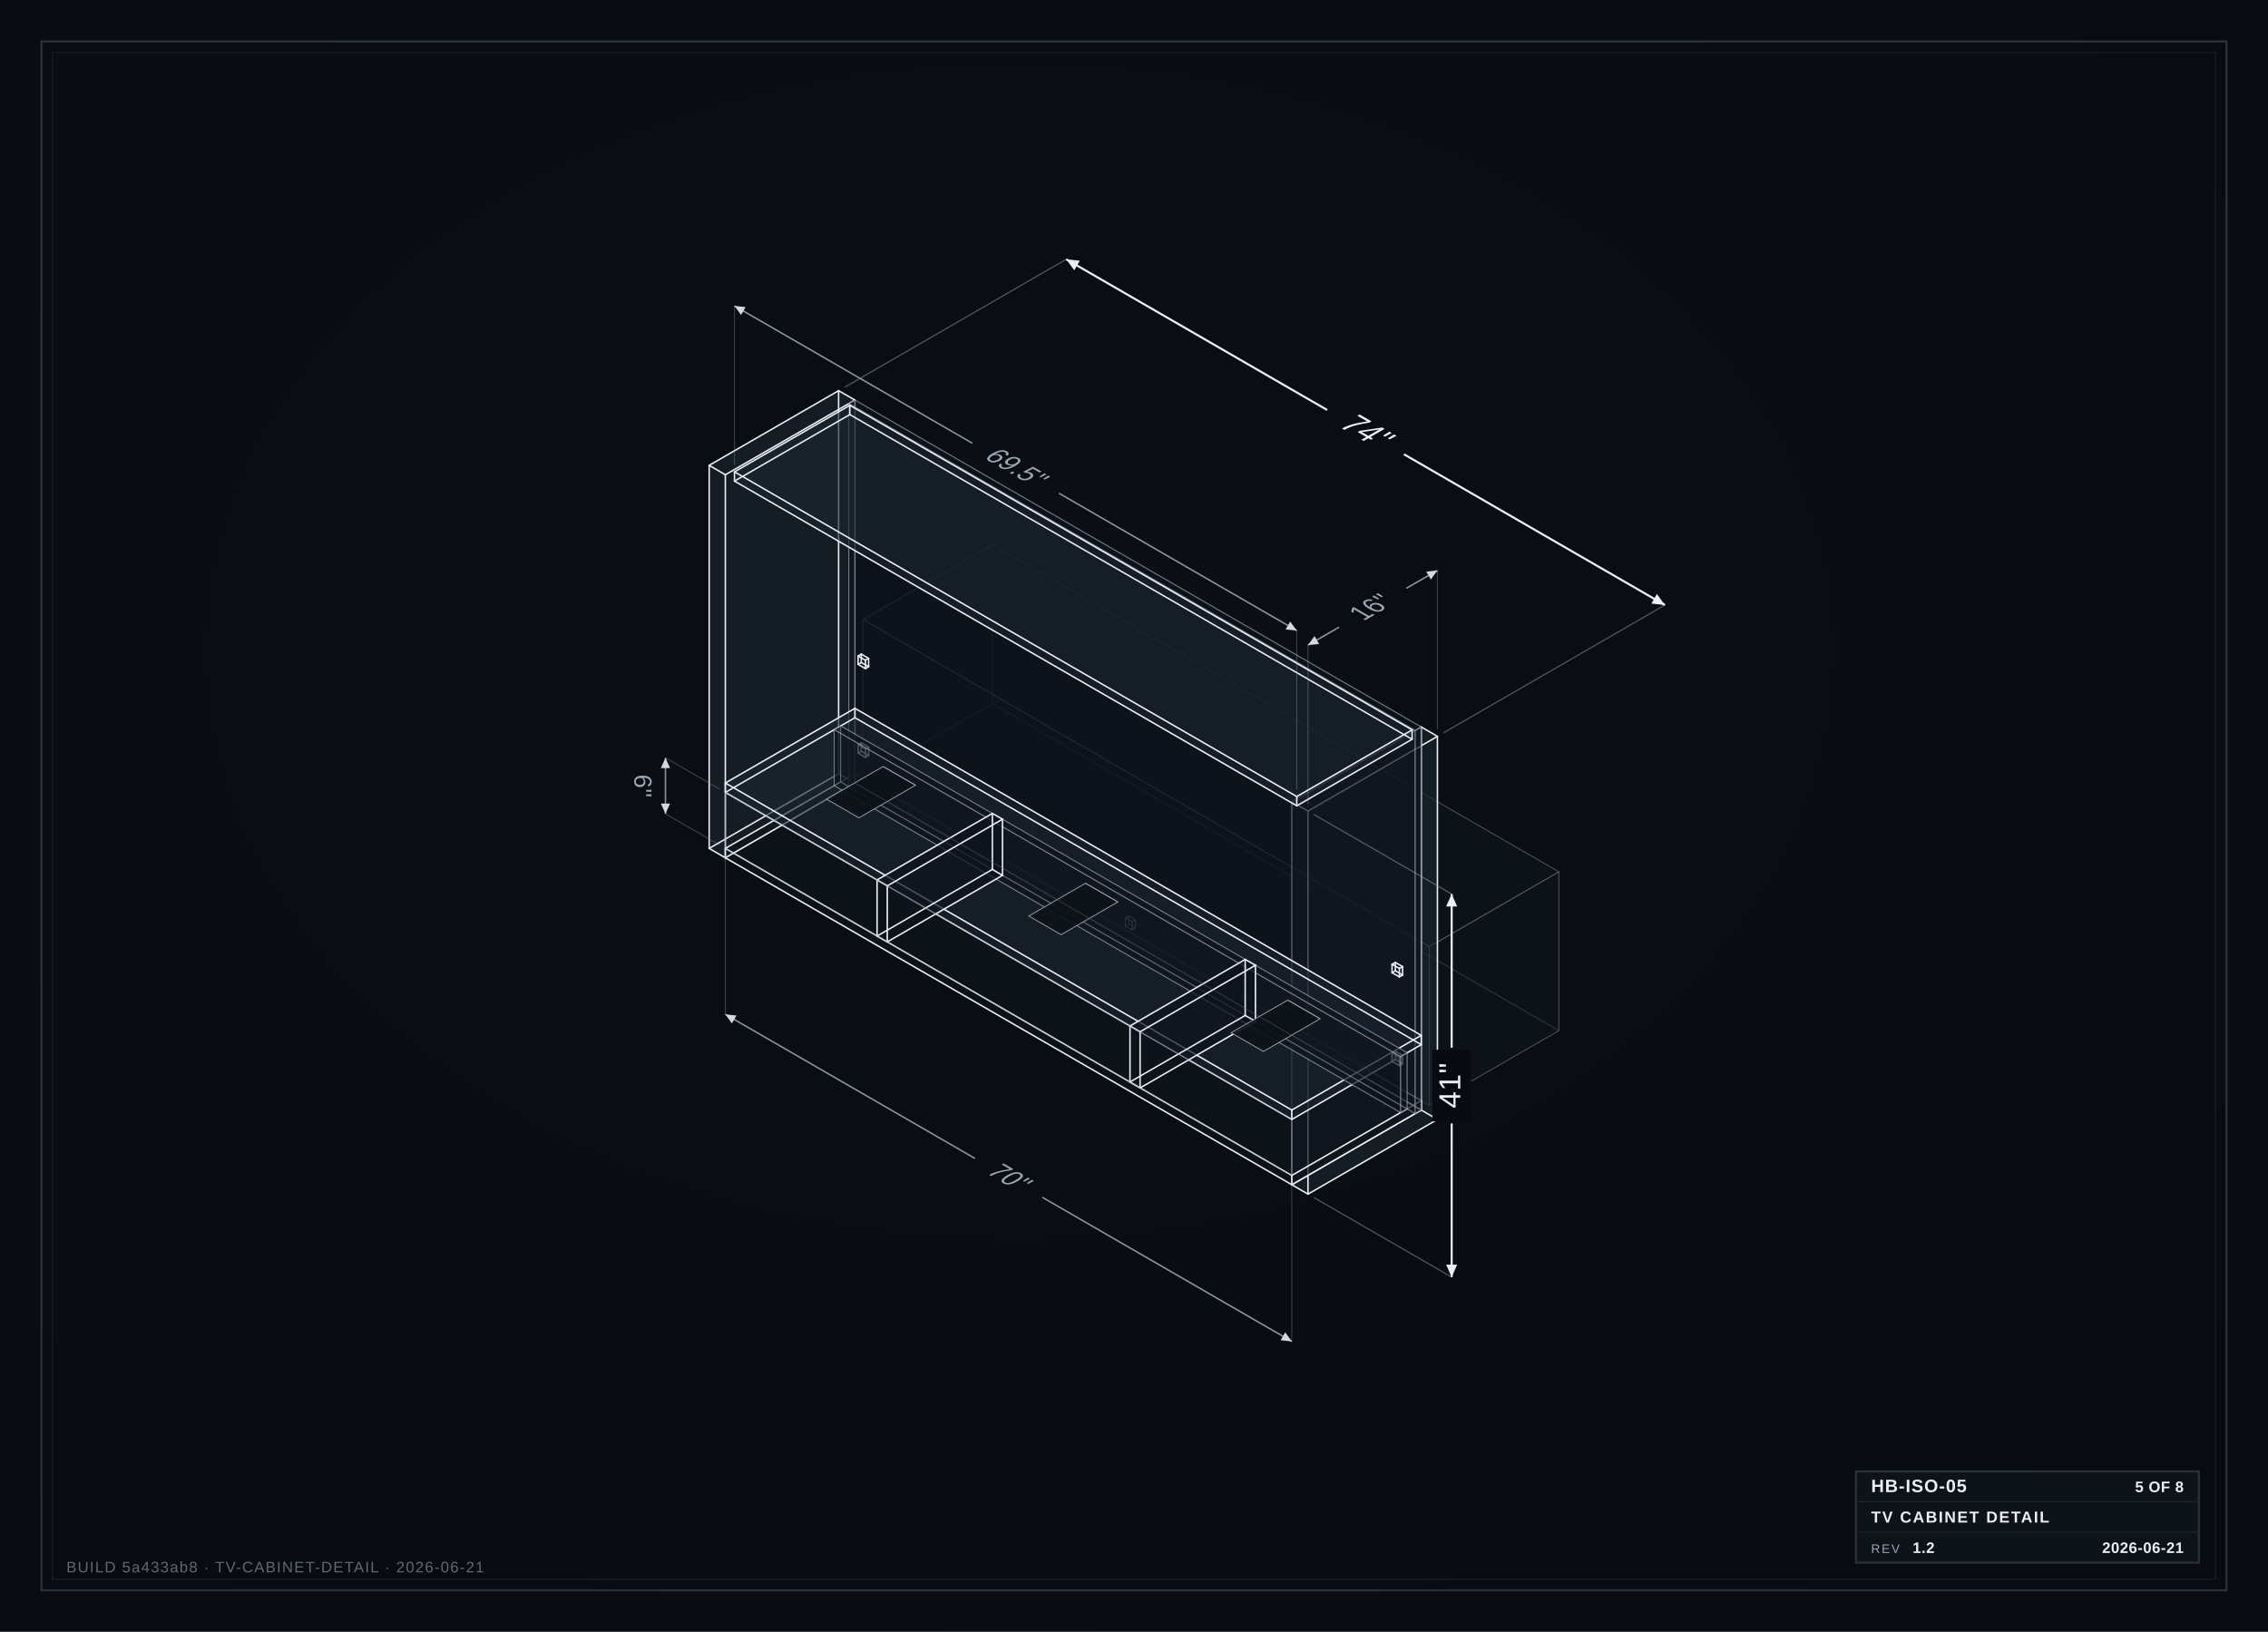
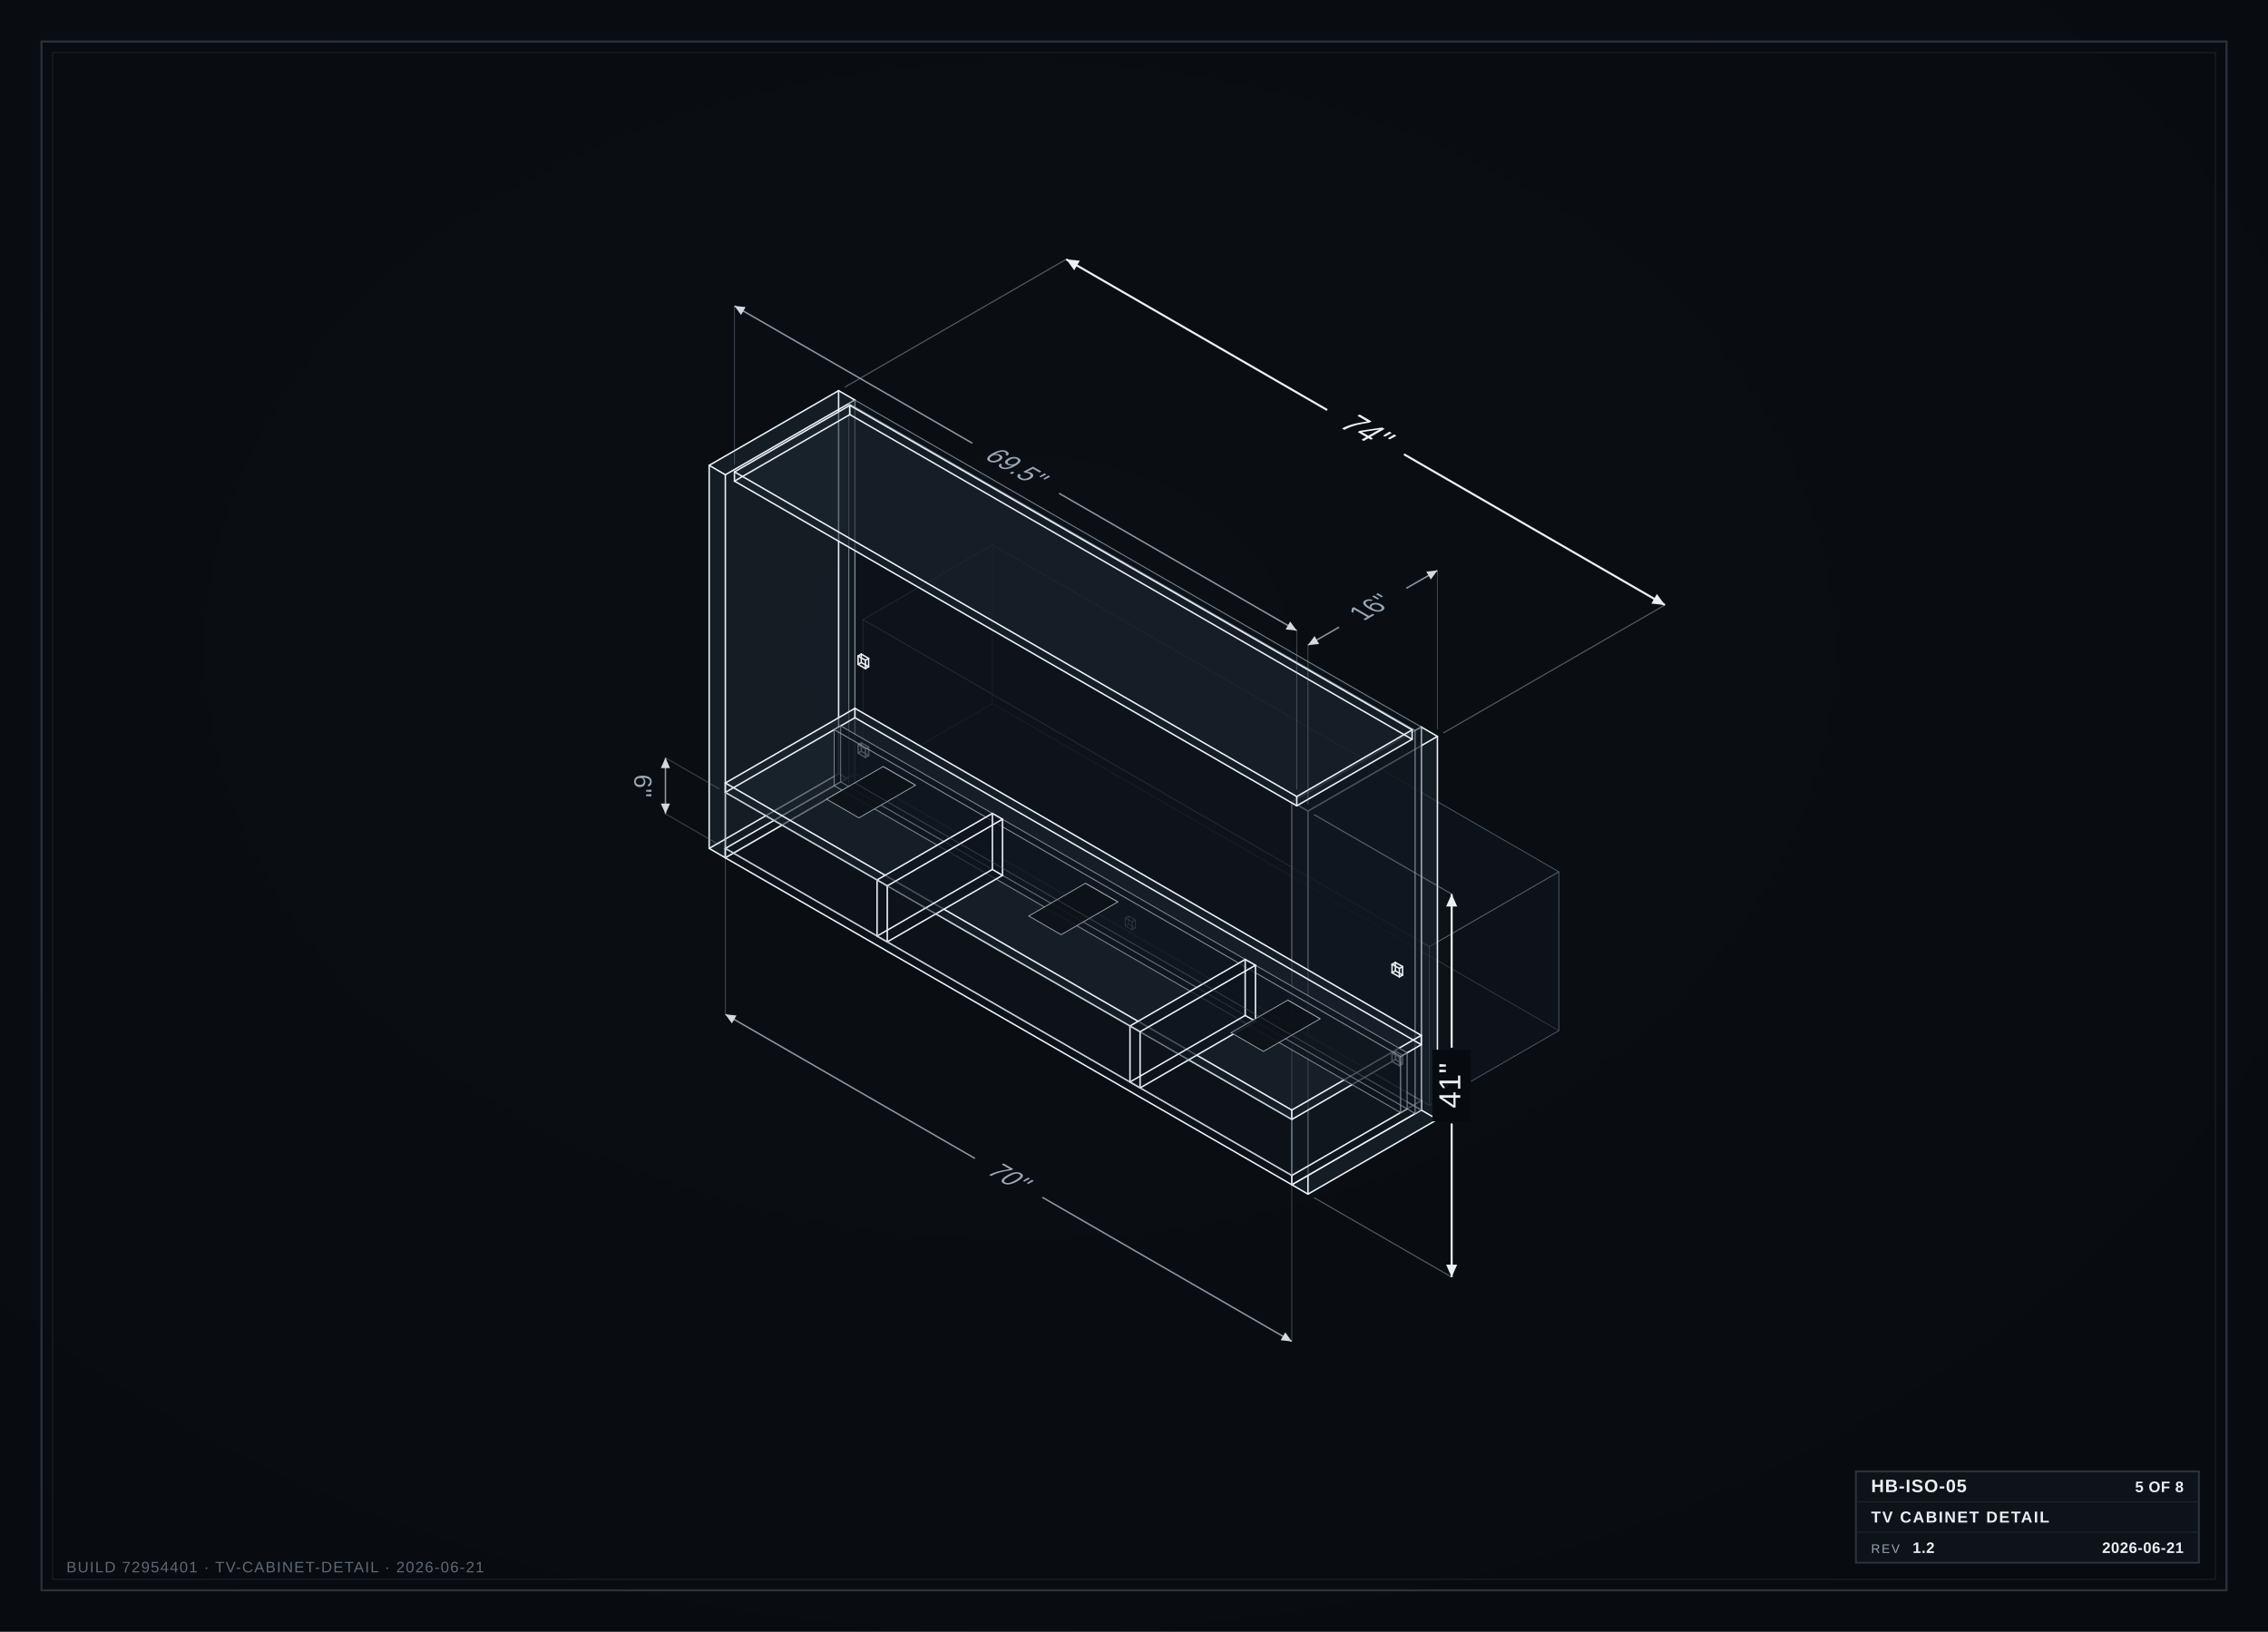
<svg xmlns="http://www.w3.org/2000/svg" viewBox="0 0 1640 1180" data-bf-class="new-world-isometric" data-bf-sheet="tv-cabinet-detail" data-bf-view="iso-top">
  <defs>
    <radialGradient id="bg" cx="0.45" cy="0.4" r="0.95">
      <stop offset="0" stop-color="#0B0F14" />
      <stop offset="1" stop-color="#070A0F" />
    </radialGradient>
    <marker id="dimArrow-primary" markerWidth="11" markerHeight="10" refX="9" refY="4" orient="auto-start-reverse" markerUnits="userSpaceOnUse">
      <path d="M0,0 L9,4 L0,8 Z" fill="#EAF0F6" />
    </marker>
    <marker id="dimArrow-secondary" markerWidth="9.4" markerHeight="8.6" refX="7.4" refY="3.3" orient="auto-start-reverse" markerUnits="userSpaceOnUse">
      <path d="M0,0 L7.4,3.3 L0,6.6 Z" fill="#EAF0F6" />
    </marker>
    <marker id="dimArrow-tight" markerWidth="8" markerHeight="7.4" refX="6" refY="2.7" orient="auto-start-reverse" markerUnits="userSpaceOnUse">
      <path d="M0,0 L6,2.7 L0,5.4 Z" fill="#EAF0F6" />
    </marker>
    <marker id="dimArrow-micro" markerWidth="7" markerHeight="6.4" refX="5" refY="2.2" orient="auto-start-reverse" markerUnits="userSpaceOnUse">
      <path d="M0,0 L5,2.2 L0,4.4 Z" fill="#EAF0F6" />
    </marker>
    <style>
      .face   { fill:#1B2530; fill-opacity:0.62; stroke:#9AA6B4; stroke-width:0.5; stroke-opacity:0.5; stroke-linejoin:round; }
      .faceDk { fill:#0E141C; fill-opacity:0.72; stroke:#9AA6B4; stroke-width:0.5; stroke-opacity:0.4; stroke-linejoin:round; }
      .spk    { fill:#0E1218; fill-opacity:0.92; stroke:#9AA6B4; stroke-width:0.6; }
      .metal  { fill:none; stroke:#8B95A1; stroke-width:0.9; }
      .edge   { stroke:#EAF0F6;  stroke-width:1.05; fill:none; stroke-linecap:round; stroke-linejoin:round; }
      .edgeS  { stroke:#9AA6B4; stroke-width:0.7;  fill:none; opacity:0.6; }
      .edgeF  { stroke:#5A6675; stroke-width:0.55; fill:none; opacity:0.5; }
      .explode { stroke:#9AA6B4; stroke-width:0.7; fill:none; stroke-dasharray:2 6; stroke-linecap:round; opacity:0.55; }
      .dimline-primary { stroke:#EAF0F6; stroke-width:1.5; }
      .dimline-secondary { stroke:#9AA6B4; stroke-width:1.05; opacity:0.9; }
      .dimline-tight { stroke:#9AA6B4; stroke-width:0.85; opacity:0.9; }
      .dimline-micro { stroke:#9AA6B4; stroke-width:0.7; opacity:0.9; }
      .ext-primary { stroke:#9AA6B4; stroke-width:0.8; opacity:0.5; }
      .ext-secondary { stroke:#9AA6B4; stroke-width:0.7; opacity:0.35; }
      .ext-tight { stroke:#9AA6B4; stroke-width:0.6; opacity:0.35; }
      .ext-micro { stroke:#9AA6B4; stroke-width:0.5; opacity:0.35; }
      .dimKnockout { fill:#070A0F; stroke:none; }
      /* dimension typography — the ONLY three sizes (07 §3B). The thin halo is ANTI-ALIAS support only, never
         line clearance: the dim line is broken around the number (or the number sits outside it), so no line
         ever runs beneath a glyph. */
      .dimtext { fill:#EAF0F6; font-family:"Helvetica Neue","Segoe UI",Arial,system-ui,sans-serif; letter-spacing:0.3px; paint-order:stroke; stroke:#070A0F; stroke-width:1.1px; }
      .dimP { font-size:22px; }
      .dimS { font-size:18px; fill:#9AA6B4; }
      .dimT { font-size:16px; fill:#9AA6B4; }
      .dimM { font-size:13px; fill:#9AA6B4; }
      /* COMPACT title-block typography (07 §3B): the drawing title lives ONLY here (no top sheet title); the
         title is class="ttl" so it is exempt from the descriptive-label scan and the proof's text.ttl probe. */
      .ttl   { fill:#EAF0F6;    font-family:"Helvetica Neue","Segoe UI",Arial,system-ui,sans-serif; font-size:11.5px; letter-spacing:1px; font-weight:600; }
      .tnum  { fill:#EAF0F6;    font-family:"Helvetica Neue","Segoe UI",Arial,system-ui,sans-serif; font-size:13px; letter-spacing:0.6px; font-weight:700; }
      .tlab  { fill:#9AA6B4; font-family:"Helvetica Neue","Segoe UI",Arial,system-ui,sans-serif; font-size:9px;  letter-spacing:1.1px; }
      .tval  { fill:#EAF0F6;    font-family:"Helvetica Neue","Segoe UI",Arial,system-ui,sans-serif; font-size:11px; letter-spacing:0.3px; font-weight:600; }
      .wm    { fill:#9AA6B4; font-family:"Helvetica Neue","Segoe UI",Arial,system-ui,sans-serif; font-size:11px; letter-spacing:0.8px; opacity:0.6; }
    </style>
  </defs>
  <rect x="0" y="0" width="1640" height="1180" fill="url(#bg)" />
  <rect x="30" y="30" width="1580" height="1120" fill="none" stroke="#2A323C" stroke-width="1.5" />
  <rect x="38" y="38" width="1564" height="1104" fill="none" stroke="#1A2029" stroke-width="0.8" />
  <g id="iso-model">
    <path d="M624,562.9 L1033.6,799.3 L1033.6,684.5 L624,448 Z" class="faceDk" />
    <path d="M1127.2,745.3 L1033.6,799.3 L1033.6,684.5 L1127.2,630.4 Z" class="faceDk" />
    <path d="M717.6,394 L1127.2,630.4 L1033.6,684.5 L624,448 Z" class="faceDk" />
    <line x1="717.6" y1="508.8" x2="1127.2" y2="745.3" class="edgeF" />
    <line x1="1127.2" y1="745.3" x2="1127.2" y2="630.4" class="edgeF" />
    <line x1="1127.2" y1="630.4" x2="717.6" y2="394" class="edgeF" />
    <line x1="717.6" y1="394" x2="717.6" y2="508.8" class="edgeF" />
    <line x1="624" y1="562.9" x2="1033.6" y2="799.3" class="edgeF" />
    <line x1="1033.6" y1="799.3" x2="1033.6" y2="684.5" class="edgeF" />
    <line x1="1033.6" y1="684.5" x2="624" y2="448" class="edgeF" />
    <line x1="624" y1="448" x2="624" y2="562.9" class="edgeF" />
    <line x1="717.6" y1="508.8" x2="624" y2="562.9" class="edgeF" />
    <line x1="1127.2" y1="745.3" x2="1033.6" y2="799.3" class="edgeF" />
    <line x1="1127.2" y1="630.4" x2="1033.6" y2="684.5" class="edgeF" />
    <line x1="717.6" y1="394" x2="624" y2="448" class="edgeF" />
    <path d="M512.8,613.5 L524.5,620.3 L524.5,343.3 L512.8,336.5 Z" class="face" />
    <path d="M618.2,566.2 L524.5,620.3 L524.5,343.3 L618.2,289.3 Z" class="face" />
    <path d="M606.4,282.5 L618.2,289.3 L524.5,343.3 L512.8,336.5 Z" class="face" />
    <line x1="606.4" y1="559.5" x2="618.2" y2="566.2" class="edge" />
    <line x1="618.2" y1="566.2" x2="618.2" y2="289.3" class="edge" />
    <line x1="618.2" y1="289.3" x2="606.4" y2="282.5" class="edge" />
    <line x1="606.4" y1="282.5" x2="606.4" y2="559.5" class="edge" />
    <line x1="512.8" y1="613.5" x2="524.5" y2="620.3" class="edge" />
    <line x1="524.5" y1="620.3" x2="524.5" y2="343.3" class="edge" />
    <line x1="524.5" y1="343.3" x2="512.8" y2="336.5" class="edge" />
    <line x1="512.8" y1="336.5" x2="512.8" y2="613.5" class="edge" />
    <line x1="606.4" y1="559.5" x2="512.8" y2="613.5" class="edge" />
    <line x1="618.2" y1="566.2" x2="524.5" y2="620.3" class="edge" />
    <line x1="618.2" y1="289.3" x2="524.5" y2="343.3" class="edge" />
    <line x1="606.4" y1="282.5" x2="512.8" y2="336.5" class="edge" />
    <path d="M934.1,856.7 L945.8,863.5 L945.8,586.5 L934.1,579.8 Z" class="face" />
    <path d="M1039.4,809.5 L945.8,863.5 L945.8,586.5 L1039.4,532.5 Z" class="face" />
    <path d="M1027.7,525.7 L1039.4,532.5 L945.8,586.5 L934.1,579.8 Z" class="face" />
    <line x1="1027.7" y1="802.7" x2="1039.4" y2="809.5" class="edge" />
    <line x1="1039.4" y1="809.5" x2="1039.4" y2="532.5" class="edge" />
    <line x1="1039.4" y1="532.5" x2="1027.7" y2="525.7" class="edge" />
    <line x1="1027.7" y1="525.7" x2="1027.7" y2="802.7" class="edge" />
    <line x1="934.1" y1="856.7" x2="945.8" y2="863.5" class="edge" />
    <line x1="945.8" y1="863.5" x2="945.8" y2="586.5" class="edge" />
    <line x1="945.8" y1="586.5" x2="934.1" y2="579.8" class="edge" />
    <line x1="934.1" y1="579.8" x2="934.1" y2="856.7" class="edge" />
    <line x1="1027.7" y1="802.7" x2="934.1" y2="856.7" class="edge" />
    <line x1="1039.4" y1="809.5" x2="945.8" y2="863.5" class="edge" />
    <line x1="1039.4" y1="532.5" x2="945.8" y2="586.5" class="edge" />
    <line x1="1027.7" y1="525.7" x2="934.1" y2="579.8" class="edge" />
    <path d="M524.5,620.3 L934.1,856.7 L934.1,850 L524.5,613.5 Z" class="faceDk" />
    <path d="M1027.7,802.7 L934.1,856.7 L934.1,850 L1027.7,795.9 Z" class="faceDk" />
    <path d="M618.2,559.5 L1027.7,795.9 L934.1,850 L524.5,613.5 Z" class="faceDk" />
    <line x1="618.2" y1="566.2" x2="1027.7" y2="802.7" class="edge" />
    <line x1="1027.7" y1="802.7" x2="1027.7" y2="795.9" class="edge" />
    <line x1="1027.7" y1="795.9" x2="618.2" y2="559.5" class="edge" />
    <line x1="618.2" y1="559.5" x2="618.2" y2="566.2" class="edge" />
    <line x1="524.5" y1="620.3" x2="934.1" y2="856.7" class="edge" />
    <line x1="934.1" y1="856.7" x2="934.1" y2="850" class="edge" />
    <line x1="934.1" y1="850" x2="524.5" y2="613.5" class="edge" />
    <line x1="524.5" y1="613.5" x2="524.5" y2="620.3" class="edge" />
    <line x1="618.2" y1="566.2" x2="524.5" y2="620.3" class="edge" />
    <line x1="1027.7" y1="802.7" x2="934.1" y2="856.7" class="edge" />
    <line x1="1027.7" y1="795.9" x2="934.1" y2="850" class="edge" />
    <line x1="618.2" y1="559.5" x2="524.5" y2="613.5" class="edge" />
    <path d="M613.8,568.8 L1023.3,805.2 L1023.3,528.2 L613.8,291.8 Z" class="faceDk" />
    <path d="M1027.7,802.7 L1023.3,805.2 L1023.3,528.2 L1027.7,525.7 Z" class="faceDk" />
    <path d="M618.2,289.3 L1027.7,525.7 L1023.3,528.2 L613.8,291.8 Z" class="faceDk" />
    <line x1="618.2" y1="566.2" x2="1027.7" y2="802.7" class="edgeS" />
    <line x1="1027.7" y1="802.7" x2="1027.7" y2="525.7" class="edgeS" />
    <line x1="1027.7" y1="525.7" x2="618.2" y2="289.3" class="edgeS" />
    <line x1="618.2" y1="289.3" x2="618.2" y2="566.2" class="edgeS" />
    <line x1="613.8" y1="568.8" x2="1023.3" y2="805.2" class="edgeS" />
    <line x1="1023.3" y1="805.2" x2="1023.3" y2="528.2" class="edgeS" />
    <line x1="1023.3" y1="528.2" x2="613.8" y2="291.8" class="edgeS" />
    <line x1="613.8" y1="291.8" x2="613.8" y2="568.8" class="edgeS" />
    <line x1="618.2" y1="566.2" x2="613.8" y2="568.8" class="edgeS" />
    <line x1="1027.7" y1="802.7" x2="1023.3" y2="805.2" class="edgeS" />
    <line x1="1027.7" y1="525.7" x2="1023.3" y2="528.2" class="edgeS" />
    <line x1="618.2" y1="289.3" x2="613.8" y2="291.8" class="edgeS" />
    <path d="M524.5,573 L934.1,809.5 L934.1,802.7 L524.5,566.2 Z" class="face" />
    <path d="M1027.7,755.4 L934.1,809.5 L934.1,802.7 L1027.7,748.7 Z" class="face" />
    <path d="M618.2,512.2 L1027.7,748.7 L934.1,802.7 L524.5,566.2 Z" class="face" />
    <line x1="618.2" y1="519" x2="1027.7" y2="755.4" class="edge" />
    <line x1="1027.7" y1="755.4" x2="1027.7" y2="748.7" class="edge" />
    <line x1="1027.7" y1="748.7" x2="618.2" y2="512.2" class="edge" />
    <line x1="618.2" y1="512.2" x2="618.2" y2="519" class="edge" />
    <line x1="524.5" y1="573" x2="934.1" y2="809.5" class="edge" />
    <line x1="934.1" y1="809.5" x2="934.1" y2="802.7" class="edge" />
    <line x1="934.1" y1="802.7" x2="524.5" y2="566.2" class="edge" />
    <line x1="524.5" y1="566.2" x2="524.5" y2="573" class="edge" />
    <line x1="618.2" y1="519" x2="524.5" y2="573" class="edge" />
    <line x1="1027.7" y1="755.4" x2="934.1" y2="809.5" class="edge" />
    <line x1="1027.7" y1="748.7" x2="934.1" y2="802.7" class="edge" />
    <line x1="618.2" y1="512.2" x2="524.5" y2="566.2" class="edge" />
    <path d="M620.5,544.6 L625.8,547.7 L625.8,541.6 L620.5,538.5 Z" class="faceDk" />
    <path d="M628.1,546.3 L625.8,547.7 L625.8,541.6 L628.1,540.2 Z" class="faceDk" />
    <path d="M622.8,537.2 L628.1,540.2 L625.8,541.6 L620.5,538.5 Z" class="faceDk" />
    <line x1="622.8" y1="543.3" x2="628.1" y2="546.3" class="edge" />
    <line x1="628.1" y1="546.3" x2="628.1" y2="540.2" class="edge" />
    <line x1="628.1" y1="540.2" x2="622.8" y2="537.2" class="edge" />
    <line x1="622.8" y1="537.2" x2="622.8" y2="543.3" class="edge" />
    <line x1="620.5" y1="544.6" x2="625.8" y2="547.7" class="edge" />
    <line x1="625.8" y1="547.7" x2="625.8" y2="541.6" class="edge" />
    <line x1="625.8" y1="541.6" x2="620.5" y2="538.5" class="edge" />
    <line x1="620.5" y1="538.5" x2="620.5" y2="544.6" class="edge" />
    <line x1="622.8" y1="543.3" x2="620.5" y2="544.6" class="edge" />
    <line x1="628.1" y1="546.3" x2="625.8" y2="547.7" class="edge" />
    <line x1="628.1" y1="540.2" x2="625.8" y2="541.6" class="edge" />
    <line x1="622.8" y1="537.2" x2="620.5" y2="538.5" class="edge" />
    <path d="M620.5,480.4 L625.8,483.5 L625.8,477.4 L620.5,474.4 Z" class="faceDk" />
    <path d="M628.1,482.1 L625.8,483.5 L625.8,477.4 L628.1,476.1 Z" class="faceDk" />
    <path d="M622.8,473 L628.1,476.1 L625.8,477.4 L620.5,474.4 Z" class="faceDk" />
    <line x1="622.8" y1="479.1" x2="628.1" y2="482.1" class="edge" />
    <line x1="628.1" y1="482.1" x2="628.1" y2="476.1" class="edge" />
    <line x1="628.1" y1="476.1" x2="622.8" y2="473" class="edge" />
    <line x1="622.8" y1="473" x2="622.8" y2="479.1" class="edge" />
    <line x1="620.5" y1="480.4" x2="625.8" y2="483.5" class="edge" />
    <line x1="625.8" y1="483.5" x2="625.8" y2="477.4" class="edge" />
    <line x1="625.8" y1="477.4" x2="620.5" y2="474.4" class="edge" />
    <line x1="620.5" y1="474.4" x2="620.5" y2="480.4" class="edge" />
    <line x1="622.8" y1="479.1" x2="620.5" y2="480.4" class="edge" />
    <line x1="628.1" y1="482.1" x2="625.8" y2="483.5" class="edge" />
    <line x1="628.1" y1="476.1" x2="625.8" y2="477.4" class="edge" />
    <line x1="622.8" y1="473" x2="620.5" y2="474.4" class="edge" />
    <path d="M1006.6,767.6 L1011.9,770.6 L1011.9,764.5 L1006.6,761.5 Z" class="faceDk" />
    <path d="M1014.2,769.3 L1011.9,770.6 L1011.9,764.5 L1014.2,763.2 Z" class="faceDk" />
    <path d="M1009,760.1 L1014.2,763.2 L1011.9,764.5 L1006.6,761.5 Z" class="faceDk" />
    <line x1="1009" y1="766.2" x2="1014.2" y2="769.3" class="edge" />
    <line x1="1014.2" y1="769.3" x2="1014.2" y2="763.2" class="edge" />
    <line x1="1014.2" y1="763.2" x2="1009" y2="760.1" class="edge" />
    <line x1="1009" y1="760.1" x2="1009" y2="766.2" class="edge" />
    <line x1="1006.6" y1="767.6" x2="1011.9" y2="770.6" class="edge" />
    <line x1="1011.9" y1="770.6" x2="1011.9" y2="764.5" class="edge" />
    <line x1="1011.9" y1="764.5" x2="1006.6" y2="761.5" class="edge" />
    <line x1="1006.6" y1="761.5" x2="1006.6" y2="767.6" class="edge" />
    <line x1="1009" y1="766.2" x2="1006.6" y2="767.6" class="edge" />
    <line x1="1014.2" y1="769.3" x2="1011.9" y2="770.6" class="edge" />
    <line x1="1014.2" y1="763.2" x2="1011.9" y2="764.5" class="edge" />
    <line x1="1009" y1="760.1" x2="1006.6" y2="761.5" class="edge" />
    <path d="M1006.6,703.4 L1011.9,706.4 L1011.9,700.3 L1006.6,697.3 Z" class="faceDk" />
    <path d="M1014.2,705.1 L1011.9,706.4 L1011.9,700.3 L1014.2,699 Z" class="faceDk" />
    <path d="M1009,696 L1014.2,699 L1011.9,700.3 L1006.6,697.3 Z" class="faceDk" />
    <line x1="1009" y1="702" x2="1014.2" y2="705.1" class="edge" />
    <line x1="1014.2" y1="705.1" x2="1014.2" y2="699" class="edge" />
    <line x1="1014.2" y1="699" x2="1009" y2="696" class="edge" />
    <line x1="1009" y1="696" x2="1009" y2="702" class="edge" />
    <line x1="1006.6" y1="703.4" x2="1011.9" y2="706.4" class="edge" />
    <line x1="1011.9" y1="706.4" x2="1011.9" y2="700.3" class="edge" />
    <line x1="1011.9" y1="700.3" x2="1006.6" y2="697.3" class="edge" />
    <line x1="1006.6" y1="697.3" x2="1006.6" y2="703.4" class="edge" />
    <line x1="1009" y1="702" x2="1006.6" y2="703.4" class="edge" />
    <line x1="1014.2" y1="705.1" x2="1011.9" y2="706.4" class="edge" />
    <line x1="1014.2" y1="699" x2="1011.9" y2="700.3" class="edge" />
    <line x1="1009" y1="696" x2="1006.6" y2="697.3" class="edge" />
    <path d="M813.7,669.5 L818.7,672.4 L818.7,666.7 L813.7,663.8 Z" class="faceDk" />
    <path d="M821,671 L818.7,672.4 L818.7,666.7 L821,665.3 Z" class="faceDk" />
    <path d="M816.1,662.4 L821,665.3 L818.7,666.7 L813.7,663.8 Z" class="faceDk" />
    <line x1="816.1" y1="668.2" x2="821" y2="671" class="edgeS" />
    <line x1="821" y1="671" x2="821" y2="665.3" class="edgeS" />
    <line x1="821" y1="665.3" x2="816.1" y2="662.4" class="edgeS" />
    <line x1="816.1" y1="662.4" x2="816.1" y2="668.2" class="edgeS" />
    <line x1="813.7" y1="669.5" x2="818.7" y2="672.4" class="edgeS" />
    <line x1="818.7" y1="672.4" x2="818.7" y2="666.7" class="edgeS" />
    <line x1="818.7" y1="666.7" x2="813.7" y2="663.8" class="edgeS" />
    <line x1="813.7" y1="663.8" x2="813.7" y2="669.5" class="edgeS" />
    <line x1="816.1" y1="668.2" x2="813.7" y2="669.5" class="edgeS" />
    <line x1="821" y1="671" x2="818.7" y2="672.4" class="edgeS" />
    <line x1="821" y1="665.3" x2="818.7" y2="666.7" class="edgeS" />
    <line x1="816.1" y1="662.4" x2="813.7" y2="663.8" class="edgeS" />
    <path d="M603.2,568.1 L1012.8,804.6 L1012.8,764 L603.2,527.6 Z" class="faceDk" />
    <path d="M1017.5,801.9 L1012.8,804.6 L1012.8,764 L1017.5,761.3 Z" class="faceDk" />
    <path d="M607.9,524.9 L1017.5,761.3 L1012.8,764 L603.2,527.6 Z" class="faceDk" />
    <line x1="607.9" y1="565.4" x2="1017.5" y2="801.9" class="edgeS" />
    <line x1="1017.5" y1="801.9" x2="1017.5" y2="761.3" class="edgeS" />
    <line x1="1017.5" y1="761.3" x2="607.9" y2="524.9" class="edgeS" />
    <line x1="607.9" y1="524.9" x2="607.9" y2="565.4" class="edgeS" />
    <line x1="603.2" y1="568.1" x2="1012.8" y2="804.6" class="edgeS" />
    <line x1="1012.8" y1="804.6" x2="1012.8" y2="764" class="edgeS" />
    <line x1="1012.8" y1="764" x2="603.2" y2="527.6" class="edgeS" />
    <line x1="603.2" y1="527.6" x2="603.2" y2="568.1" class="edgeS" />
    <line x1="607.9" y1="565.4" x2="603.2" y2="568.1" class="edgeS" />
    <line x1="1017.5" y1="801.9" x2="1012.8" y2="804.6" class="edgeS" />
    <line x1="1017.5" y1="761.3" x2="1012.8" y2="764" class="edgeS" />
    <line x1="607.9" y1="524.9" x2="603.2" y2="527.6" class="edgeS" />
    <path d="M634.2,676.9 L641.6,681.1 L641.6,640.6 L634.2,636.3 Z" class="faceDk" />
    <path d="M724.9,633 L641.6,681.1 L641.6,640.6 L724.9,592.4 Z" class="faceDk" />
    <path d="M717.6,588.2 L724.9,592.4 L641.6,640.6 L634.2,636.3 Z" class="faceDk" />
    <line x1="717.6" y1="628.7" x2="724.9" y2="633" class="edge" />
    <line x1="724.9" y1="633" x2="724.9" y2="592.4" class="edge" />
    <line x1="724.9" y1="592.4" x2="717.6" y2="588.2" class="edge" />
    <line x1="717.6" y1="588.2" x2="717.6" y2="628.7" class="edge" />
    <line x1="634.2" y1="676.9" x2="641.6" y2="681.1" class="edge" />
    <line x1="641.6" y1="681.1" x2="641.6" y2="640.6" class="edge" />
    <line x1="641.6" y1="640.6" x2="634.2" y2="636.3" class="edge" />
    <line x1="634.2" y1="636.3" x2="634.2" y2="676.9" class="edge" />
    <line x1="717.6" y1="628.7" x2="634.2" y2="676.9" class="edge" />
    <line x1="724.9" y1="633" x2="641.6" y2="681.1" class="edge" />
    <line x1="724.9" y1="592.4" x2="641.6" y2="640.6" class="edge" />
    <line x1="717.6" y1="588.2" x2="634.2" y2="636.3" class="edge" />
    <path d="M817.1,782.4 L824.4,786.7 L824.4,746.1 L817.1,741.9 Z" class="faceDk" />
    <path d="M907.8,738.5 L824.4,786.7 L824.4,746.1 L907.8,698 Z" class="faceDk" />
    <path d="M900.4,693.8 L907.8,698 L824.4,746.1 L817.1,741.9 Z" class="faceDk" />
    <line x1="900.4" y1="734.3" x2="907.8" y2="738.5" class="edge" />
    <line x1="907.8" y1="738.5" x2="907.8" y2="698" class="edge" />
    <line x1="907.8" y1="698" x2="900.4" y2="693.8" class="edge" />
    <line x1="900.4" y1="693.8" x2="900.4" y2="734.3" class="edge" />
    <line x1="817.1" y1="782.4" x2="824.4" y2="786.7" class="edge" />
    <line x1="824.4" y1="786.7" x2="824.4" y2="746.1" class="edge" />
    <line x1="824.4" y1="746.1" x2="817.1" y2="741.9" class="edge" />
    <line x1="817.1" y1="741.9" x2="817.1" y2="782.4" class="edge" />
    <line x1="900.4" y1="734.3" x2="817.1" y2="782.4" class="edge" />
    <line x1="907.8" y1="738.5" x2="824.4" y2="786.7" class="edge" />
    <line x1="907.8" y1="698" x2="824.4" y2="746.1" class="edge" />
    <line x1="900.4" y1="693.8" x2="817.1" y2="741.9" class="edge" />
    <path d="M531.1,347.9 L937.7,582.7 L937.7,576 L531.1,341.2 Z" class="face" />
    <path d="M1021.1,534.6 L937.7,582.7 L937.7,576 L1021.1,527.8 Z" class="face" />
    <path d="M614.5,293.1 L1021.1,527.8 L937.7,576 L531.1,341.2 Z" class="face" />
    <line x1="614.5" y1="299.8" x2="1021.1" y2="534.6" class="edge" />
    <line x1="1021.1" y1="534.6" x2="1021.1" y2="527.8" class="edge" />
    <line x1="1021.1" y1="527.8" x2="614.5" y2="293.1" class="edge" />
    <line x1="614.5" y1="293.1" x2="614.5" y2="299.8" class="edge" />
    <line x1="531.1" y1="347.9" x2="937.7" y2="582.7" class="edge" />
    <line x1="937.7" y1="582.7" x2="937.7" y2="576" class="edge" />
    <line x1="937.7" y1="576" x2="531.1" y2="341.2" class="edge" />
    <line x1="531.1" y1="341.2" x2="531.1" y2="347.9" class="edge" />
    <line x1="614.5" y1="299.8" x2="531.1" y2="347.9" class="edge" />
    <line x1="1021.1" y1="534.6" x2="937.7" y2="582.7" class="edge" />
    <line x1="1021.1" y1="527.8" x2="937.7" y2="576" class="edge" />
    <line x1="614.5" y1="293.1" x2="531.1" y2="341.2" class="edge" />
    <path d="M638.6,554.3 L662,567.8 L621.1,591.4 L597.7,577.9 Z" class="spk" />
    <path d="M784.9,638.7 L808.3,652.2 L767.3,675.9 L743.9,662.4 Z" class="spk" />
    <path d="M931.2,723.2 L954.6,736.7 L913.6,760.3 L890.2,746.8 Z" class="spk" />
    <line x1="618.2" y1="566.2" x2="1027.7" y2="802.7" class="edgeF" />
    <line x1="524.5" y1="573" x2="934.1" y2="809.5" class="edgeS" />
    <line x1="524.5" y1="613.5" x2="934.1" y2="850" class="edgeS" />
    <line x1="524.5" y1="613.5" x2="524.5" y2="573" class="edgeS" />
    <line x1="934.1" y1="850" x2="934.1" y2="809.5" class="edgeS" />
    <line x1="638.6" y1="554.3" x2="662" y2="567.8" class="edgeS" />
    <line x1="784.9" y1="638.7" x2="808.3" y2="652.2" class="edgeS" />
    <line x1="931.2" y1="723.2" x2="954.6" y2="736.7" class="edgeS" />
  </g>
  <g id="iso-dimensions">
    <path d="M1035.8,810.9 L1035.8,759.1 L1063.6,759.1 L1063.6,810.9 Z" class="dimKnockout" />
    <line x1="610.8" y1="280" x2="771" y2="187.5" class="ext-primary" />
    <line x1="1043.7" y1="530" x2="1203.9" y2="437.5" class="ext-primary" />
    <line x1="771" y1="187.5" x2="959.7" y2="296.5" class="dimline-primary" marker-start="url(#dimArrow-primary)" />
    <line x1="1015.2" y1="328.5" x2="1203.9" y2="437.5" class="dimline-primary" marker-end="url(#dimArrow-primary)" />
    <text transform="translate(987.5 312.5) rotate(30) skewX(-30)" class="dimtext dimP" text-anchor="middle" dominant-baseline="middle">74"</text>
    <line x1="950.1" y1="866" x2="1049.7" y2="923.5" class="ext-primary" />
    <line x1="950.1" y1="589" x2="1049.7" y2="646.5" class="ext-primary" />
    <line x1="1049.7" y1="923.5" x2="1049.7" y2="812.4" class="dimline-primary" marker-start="url(#dimArrow-primary)" />
    <line x1="1049.7" y1="757.6" x2="1049.7" y2="646.5" class="dimline-primary" marker-end="url(#dimArrow-primary)" />
    <text transform="translate(1049.7 785) rotate(-90)" class="dimtext dimP" text-anchor="middle" dominant-baseline="middle">41"</text>
    <line x1="1039.4" y1="527.5" x2="1039.4" y2="412.5" class="ext-secondary" />
    <line x1="945.8" y1="581.5" x2="945.8" y2="466.5" class="ext-secondary" />
    <line x1="1039.4" y1="412.5" x2="1016.9" y2="425.4" class="dimline-secondary" marker-start="url(#dimArrow-secondary)" />
    <line x1="968.3" y1="453.5" x2="945.8" y2="466.5" class="dimline-secondary" marker-end="url(#dimArrow-secondary)" />
    <text transform="translate(992.6 439.5) rotate(-30) skewX(30)" class="dimtext dimS" text-anchor="middle" dominant-baseline="middle">16"</text>
    <line x1="524.5" y1="618.5" x2="524.5" y2="733.5" class="ext-secondary" />
    <line x1="934.1" y1="855" x2="934.1" y2="970" class="ext-secondary" />
    <line x1="524.5" y1="733.5" x2="705" y2="837.7" class="dimline-secondary" marker-start="url(#dimArrow-secondary)" />
    <line x1="753.7" y1="865.8" x2="934.1" y2="970" class="dimline-secondary" marker-end="url(#dimArrow-secondary)" />
    <text transform="translate(729.3 851.8) rotate(30) skewX(-30)" class="dimtext dimS" text-anchor="middle" dominant-baseline="middle">70"</text>
    <line x1="520.2" y1="611" x2="481.2" y2="588.5" class="ext-secondary" />
    <line x1="520.2" y1="570.5" x2="481.2" y2="548" class="ext-secondary" />
    <line x1="481.2" y1="588.5" x2="481.2" y2="548" class="dimline-secondary" marker-start="url(#dimArrow-secondary)" marker-end="url(#dimArrow-secondary)" />
    <text transform="translate(463.8 568.3) rotate(90)" class="dimtext dimS" text-anchor="middle" dominant-baseline="middle">6"</text>
    <line x1="531.1" y1="336.2" x2="531.1" y2="221.2" class="ext-secondary" />
    <line x1="937.7" y1="571" x2="937.7" y2="456" class="ext-secondary" />
    <line x1="531.1" y1="221.2" x2="703.1" y2="320.5" class="dimline-secondary" marker-start="url(#dimArrow-secondary)" />
    <line x1="765.8" y1="356.7" x2="937.7" y2="456" class="dimline-secondary" marker-end="url(#dimArrow-secondary)" />
    <text transform="translate(734.4 338.6) rotate(30) skewX(-30)" class="dimtext dimS" text-anchor="middle" dominant-baseline="middle">69.5"</text>
  </g>
  <rect x="1342" y="1064" width="248" height="66" fill="#0E1319" stroke="#2A323C" stroke-width="1.4" />
  <line x1="1342" y1="1086" x2="1590" y2="1086" stroke="#1E2630" stroke-width="0.7" />
  <line x1="1342" y1="1108" x2="1590" y2="1108" stroke="#1E2630" stroke-width="0.7" />
  <text class="tnum" x="1353" y="1079">HB-ISO-05</text>
  <text class="tval" x="1579" y="1079" text-anchor="end">5 OF 8</text>
  <text class="ttl" x="1353" y="1101">TV CABINET DETAIL</text>
  <text class="tlab" x="1353" y="1123">REV</text>
  <text class="tval" x="1383" y="1123">1.2</text>
  <text class="tval" x="1579" y="1123" text-anchor="end">2026-06-21</text>
-   <text class="wm" x="48" y="1137">BUILD 5a433ab8 · TV-CABINET-DETAIL · 2026-06-21</text>
+   <text class="wm" x="48" y="1137">BUILD 72954401 · TV-CABINET-DETAIL · 2026-06-21</text>
</svg>
